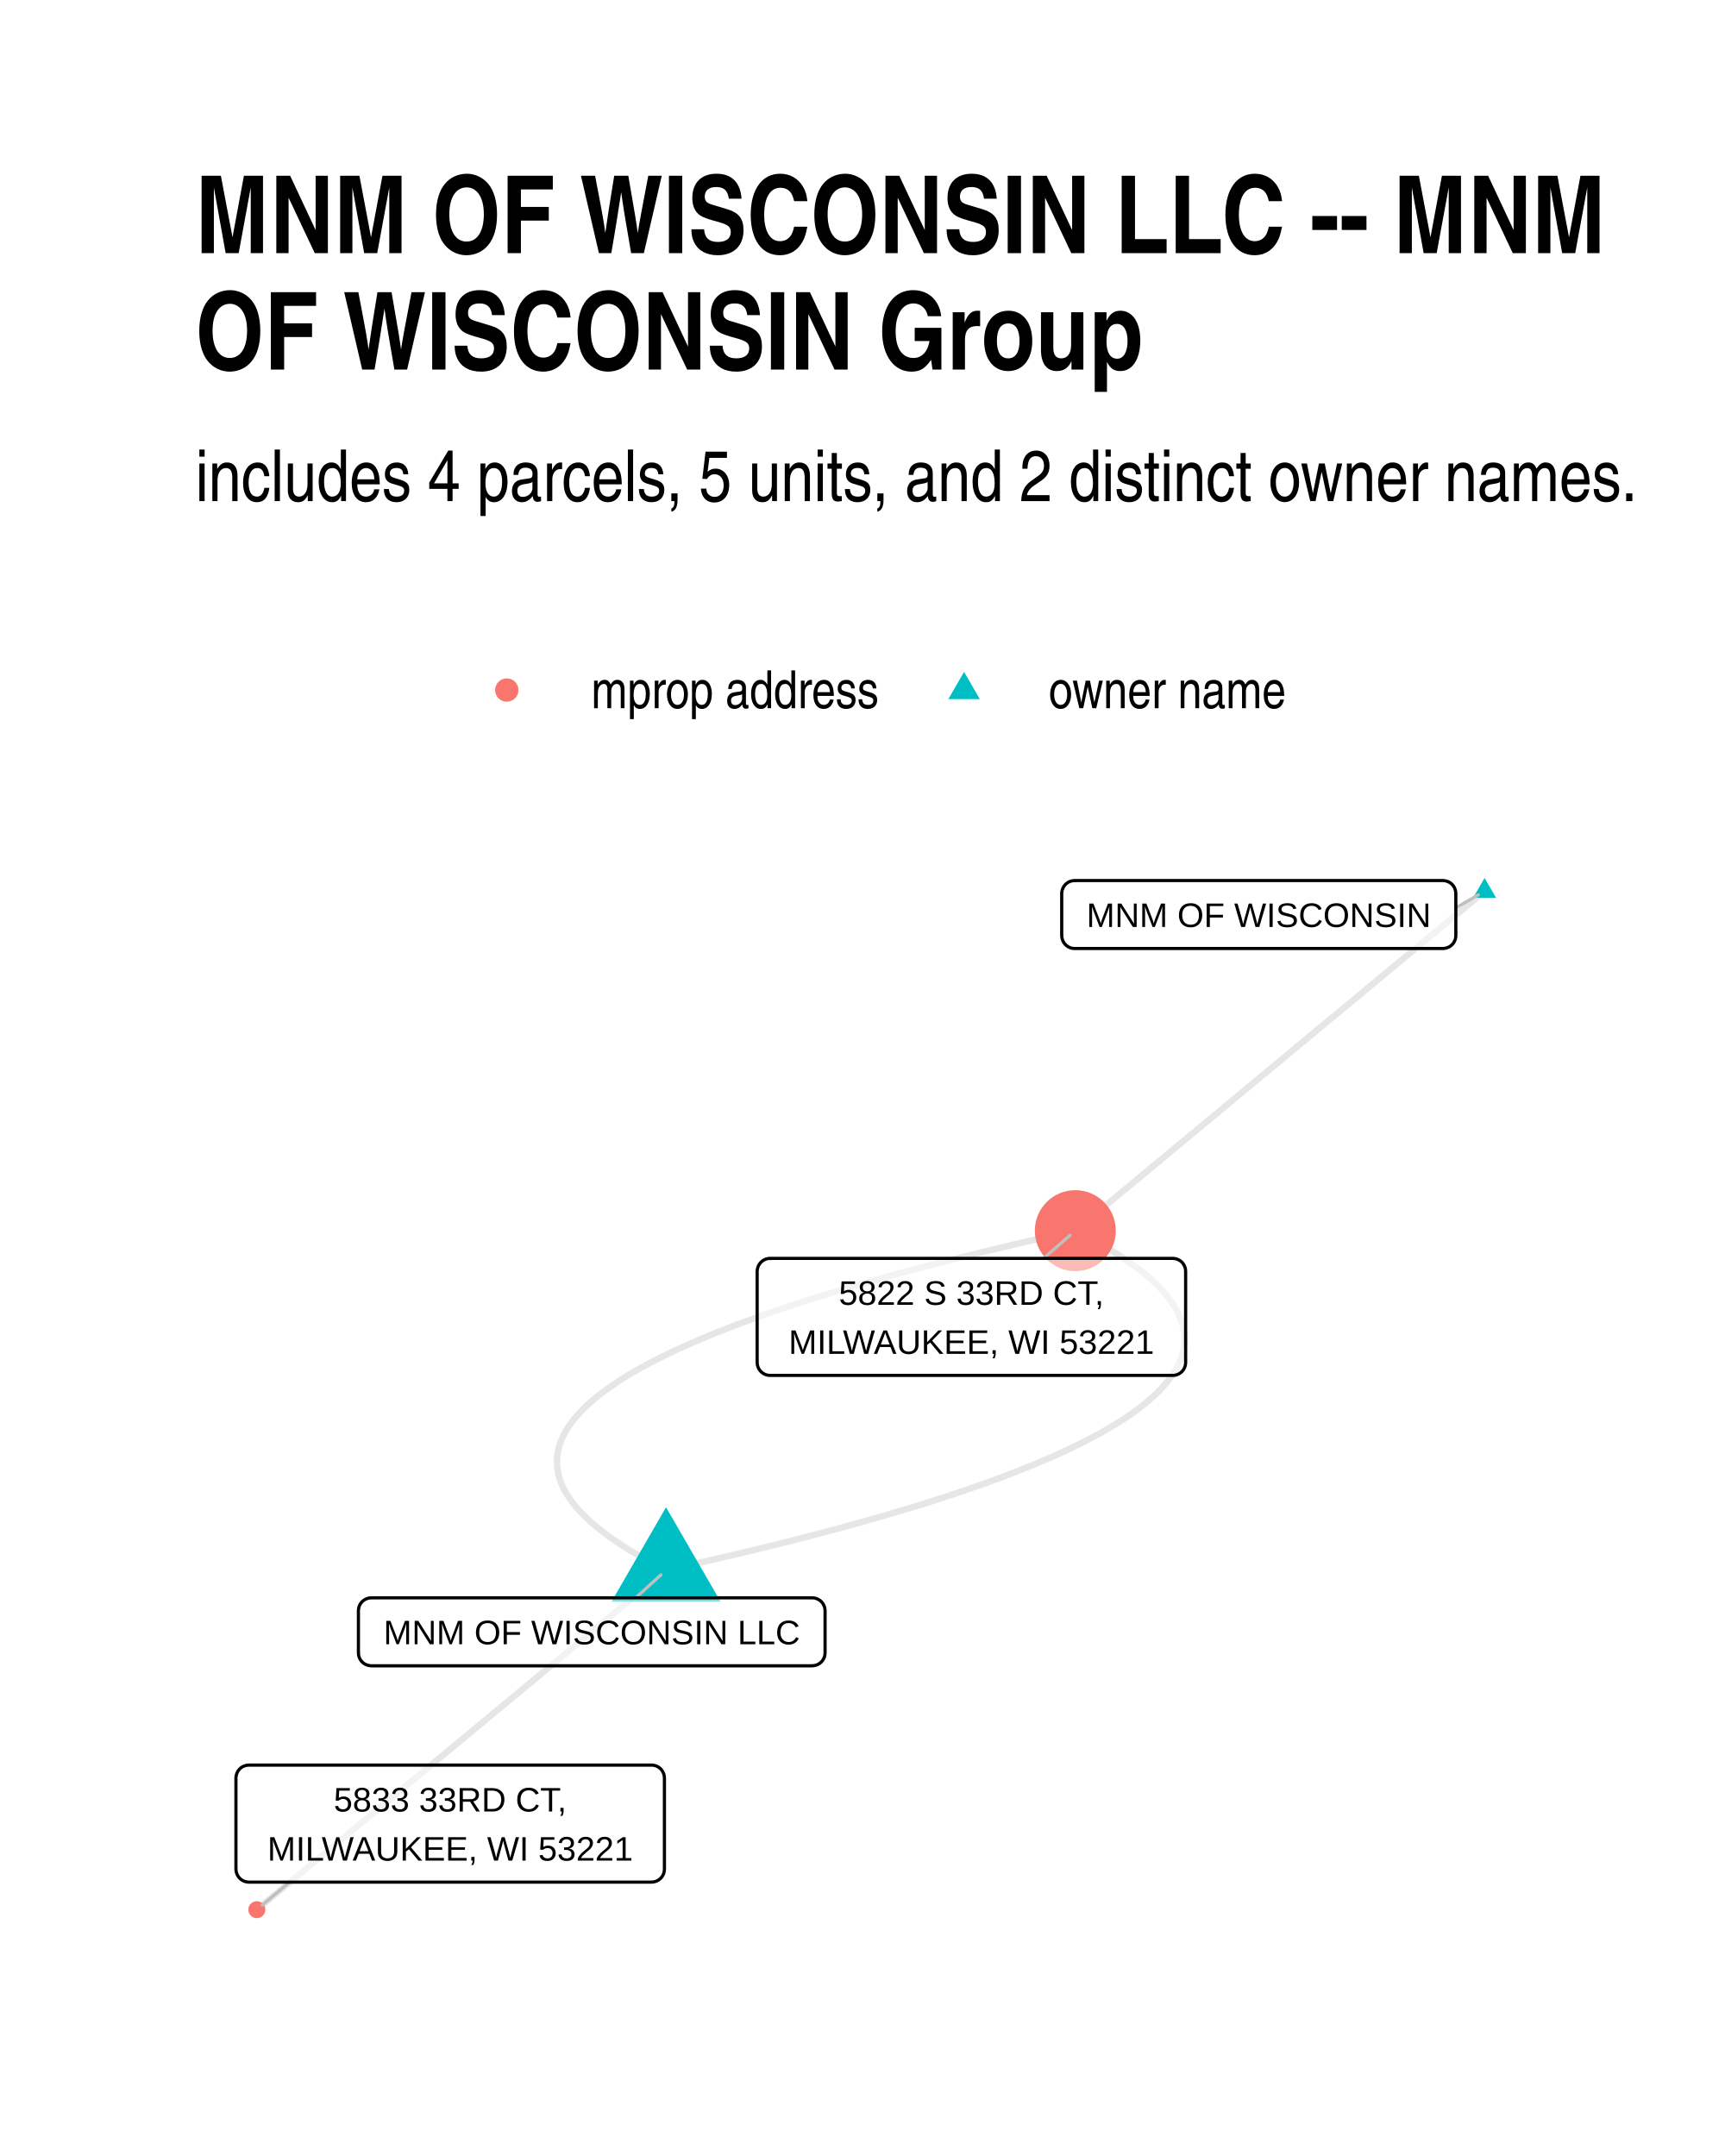
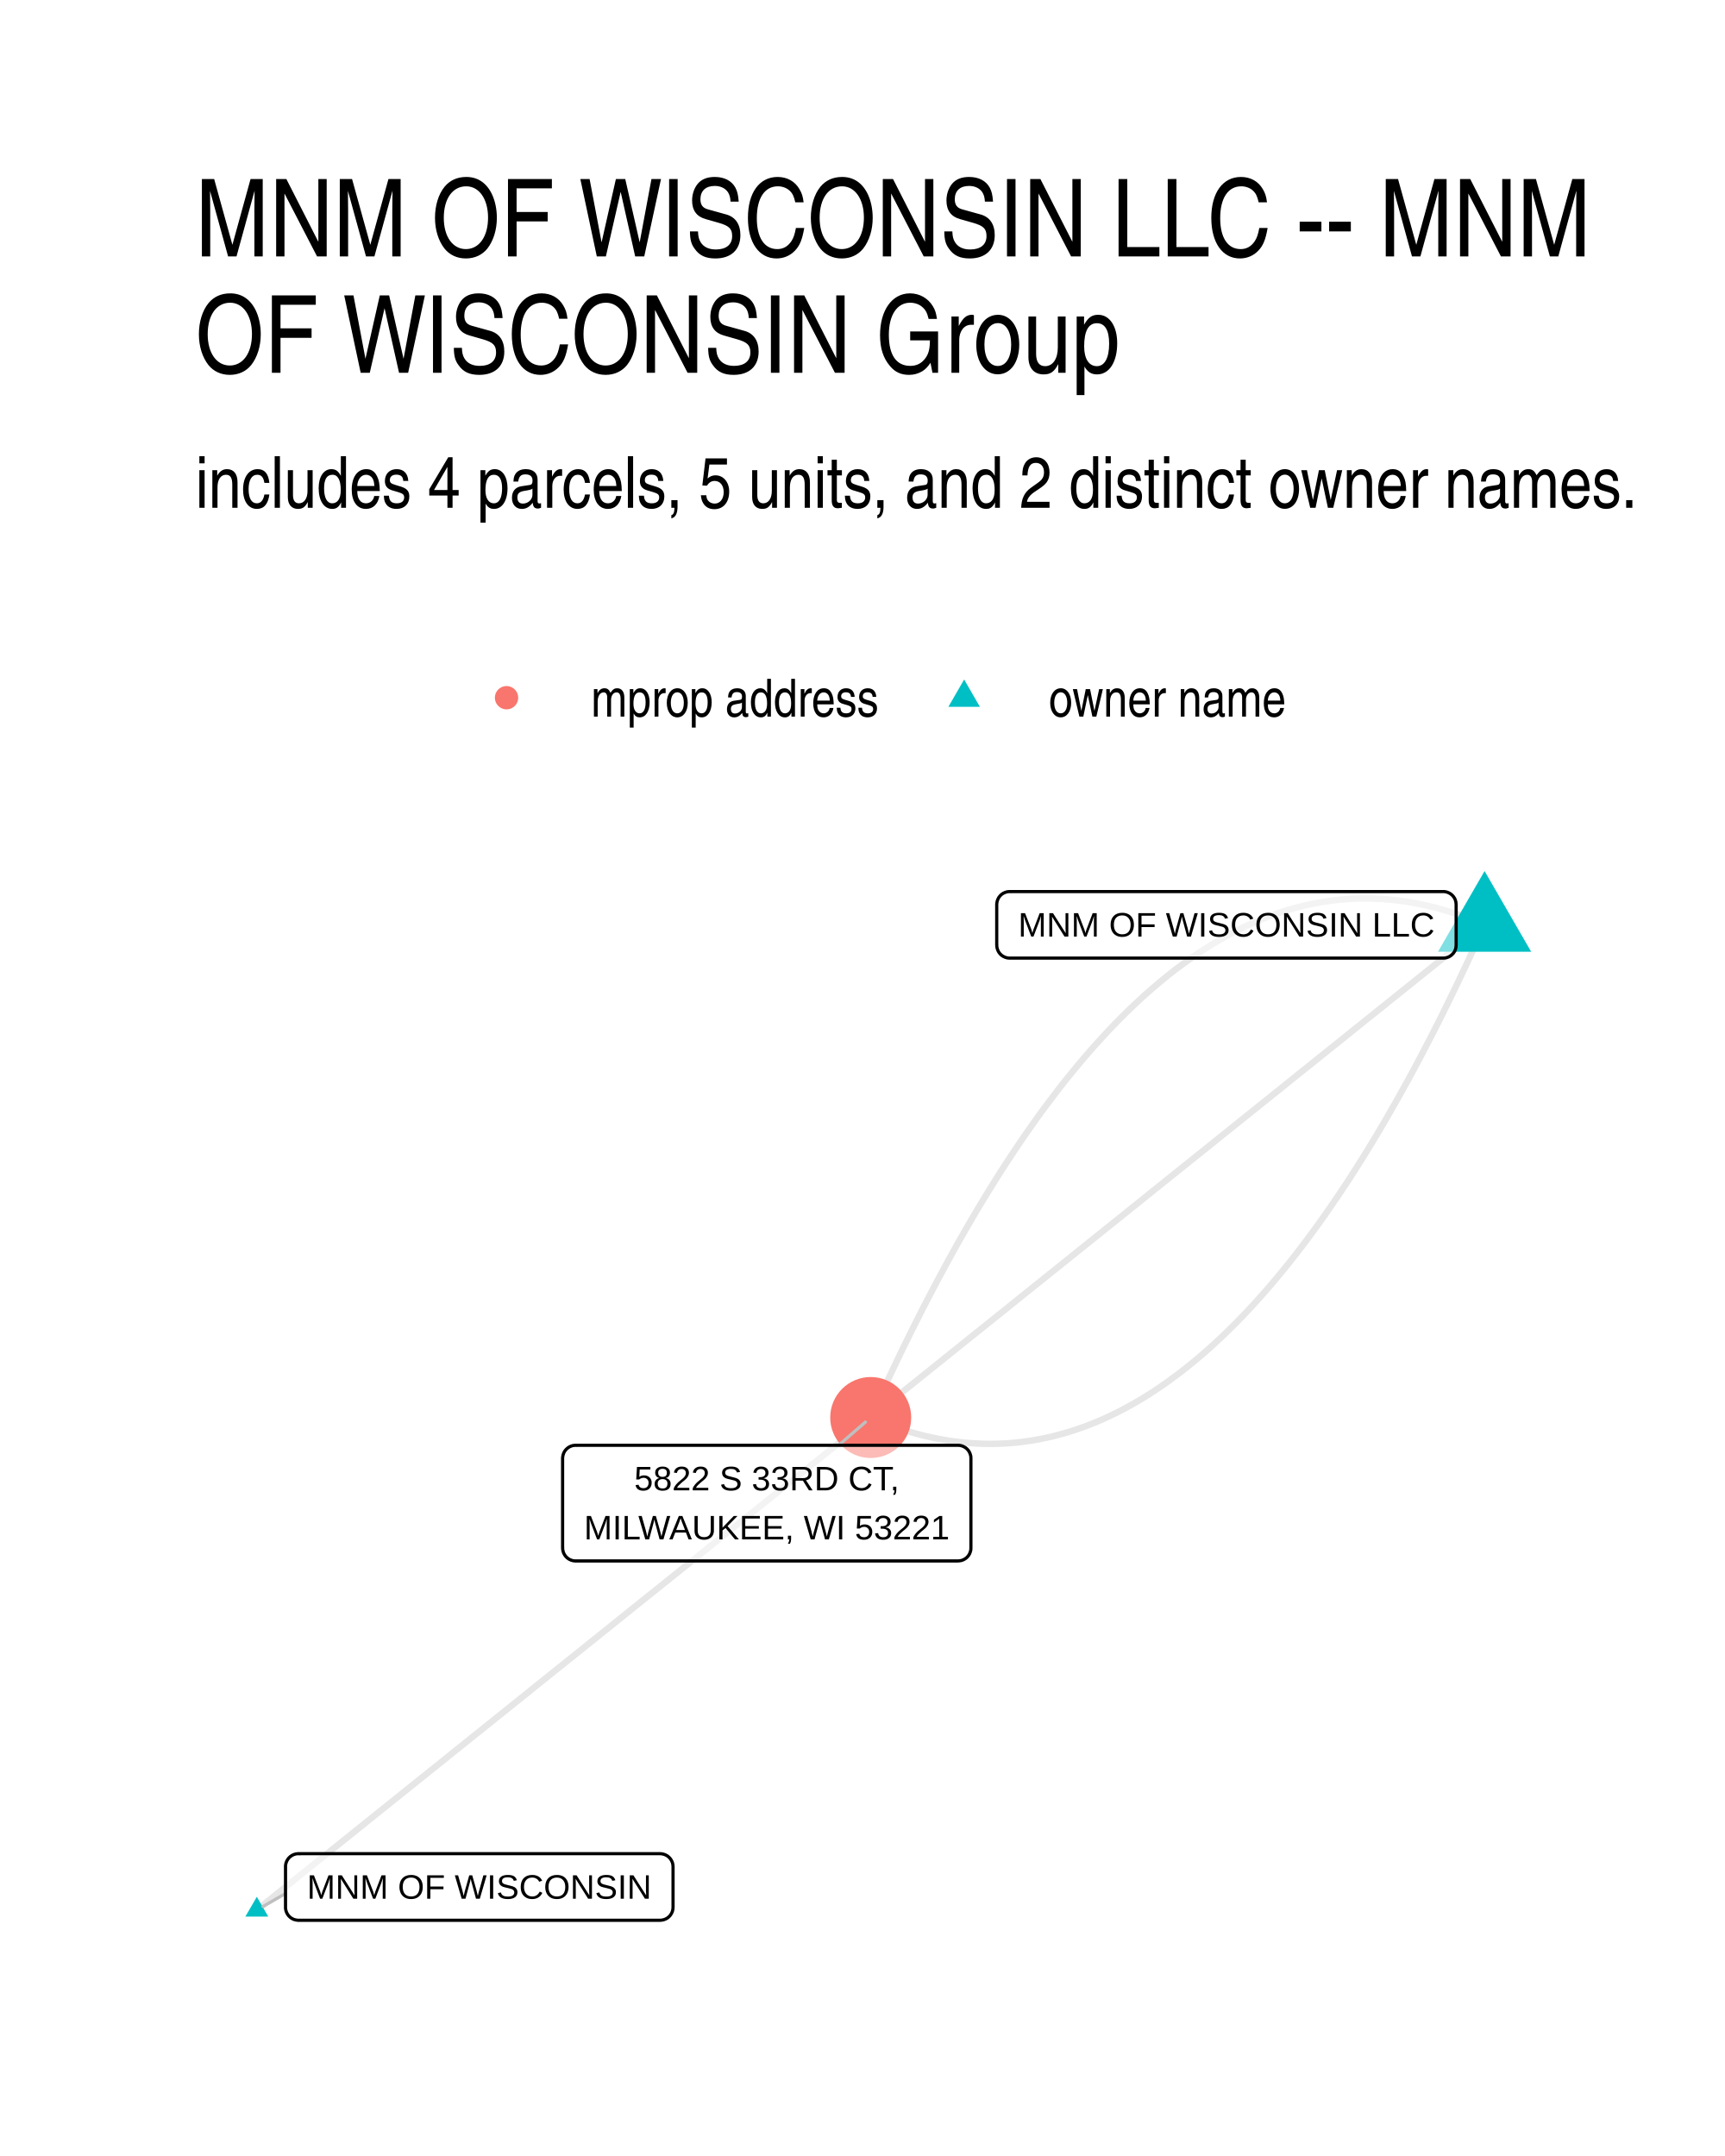
- <svg xmlns="http://www.w3.org/2000/svg" width="384" height="480" class="svglite" viewBox="0 0 288 360">
-   <defs>
-     <style>.svglite line,.svglite polyline,.svglite polygon,.svglite path,.svglite circle{fill:none;stroke:#000000;stroke-linecap:round;stroke-linejoin:round;stroke-miterlimit:10.00}.svglite text{white-space:pre}</style>
-   </defs>
-   <rect width="100%" height="100%" style="stroke-linecap:round;stroke-linejoin:round;stroke-miterlimit:10.00;stroke:none;fill:#FFFFFF" />
-   <defs>
-     <clipPath id="cpMC4wMHwyODguMDB8MC4wMHwzNjAuMDA=">
-       <path d="M0 0h288v360H0z" />
-     </clipPath>
-   </defs>
-   <g clip-path="url(#cpMC4wMHwyODguMDB8MC4wMHwzNjAuMDA=)">
-     <path d="M0 0h288v360H0z" style="stroke-width:1.07;stroke:none;fill:#FFFFFF" />
-   </g>
-   <defs>
-     <clipPath id="cpMzIuNjN8MjU4LjExfDE0MC4zMHwzMjcuMzc=">
-       <path d="M32.63 140.3h225.48v187.07H32.63z" />
-     </clipPath>
-   </defs>
-   <g clip-path="url(#cpMzIuNjN8MjU4LjExfDE0MC4zMHwzMjcuMzc=)">
-     <path d="m111.2 262.18 2.54-.56 2.49-.56 2.46-.56 2.42-.56 2.38-.56 2.34-.56 2.31-.56 2.27-.56 2.23-.56 2.19-.57 2.16-.56 2.11-.56 2.09-.56 2.04-.57 2-.56 1.97-.56 1.93-.57 1.9-.56 1.85-.56 1.82-.57 1.78-.56 1.74-.57 1.71-.56 1.66-.57 1.63-.57 1.6-.56 1.55-.57 1.52-.56 1.48-.57 1.44-.57 1.4-.57 1.37-.56 1.33-.57 1.29-.57 1.25-.57 1.22-.57 1.18-.57 1.14-.57 1.1-.57 1.07-.57 1.03-.57.99-.57.95-.57.92-.57.88-.57.84-.57.8-.57.76-.58.73-.57.69-.57.66-.57.61-.58.58-.57.54-.57.5-.58.46-.57.43-.58.39-.57.35-.58.32-.57.27-.58.24-.57.21-.58.16-.57.13-.58.08-.58.06-.58.01-.57-.02-.58-.07-.58-.1-.58-.13-.58-.18-.57-.21-.58-.25-.58-.28-.58-.33-.58-.36-.58-.4-.58-.44-.58-.47-.58-.52-.59-.55-.58-.58-.58-.63-.58-.66-.58-.7-.59-.74-.58-.78-.58-.81-.58-.85-.59-.89-.58-.92-.59-.97-.58-1-.58-1.04-.59-1.07-.59-1.12-.58-1.15-.59m68.33-56.68-.69.57-.69.57-.69.57-.69.58-.69.57-.69.57-.69.57-.69.58-.69.57-.69.57-.69.57-.69.58-.69.57-.69.57-.69.57-.69.58-.69.57-.69.57-.69.58-.69.57-.69.57-.69.57-.69.58-.69.57-.69.57-.69.57-.69.58-.69.57-.69.57-.69.57-.69.58-.69.57-.69.57-.69.57-.69.58-.69.57-.69.57-.7.57-.69.58-.69.57-.69.57-.69.58-.69.57-.69.57-.69.57-.69.58-.69.57-.69.57-.69.57-.69.58-.69.57-.69.57-.69.57-.69.58-.69.57-.69.57-.69.57-.69.58-.69.57-.69.57-.69.57-.69.58-.69.57-.69.57-.69.58-.69.57-.69.57-.69.57-.69.58-.69.57-.69.57-.69.57-.69.58-.69.57-.69.57-.69.57-.69.58-.69.57-.69.57-.69.57-.69.58-.69.57-.69.57-.69.57-.7.58-.69.57-.69.57-.69.58-.69.57-.69.57-.69.57-.69.58-.69.57-.69.57-.69.57-.69.58-.69.57-.69.57-.69.57" style="stroke-width:1.07;stroke:#000000;stroke-opacity:0.10;stroke-linecap:butt" />
-     <path d="m111.2 262.18-1.15-.58-1.11-.59-1.08-.59-1.04-.58-1-.58-.96-.59-.93-.58-.89-.59-.85-.58-.81-.58-.77-.59-.74-.58-.7-.58-.67-.58-.62-.59-.59-.58-.55-.58-.51-.58-.48-.58-.43-.58-.4-.58-.37-.58-.32-.58-.29-.58-.25-.58-.21-.58-.17-.58-.14-.58-.1-.58-.06-.57-.02-.58.01-.58.05-.58.09-.57.13-.58.16-.58.2-.57.24-.58.28-.57.31-.58.35-.57.39-.58.43-.57.47-.58.5-.57.54-.58.58-.57.61-.57.65-.57.69-.58.73-.57.77-.57.8-.57.84-.58.88-.57.91-.57.96-.57.99-.57 1.03-.57 1.06-.57 1.11-.57 1.14-.57 1.18-.57 1.21-.57 1.26-.56 1.29-.57 1.33-.57 1.36-.57 1.41-.57 1.44-.56 1.48-.57 1.52-.57 1.55-.56 1.59-.57 1.63-.57 1.67-.56 1.7-.57 1.75-.56 1.78-.57 1.81-.56 1.86-.57 1.89-.56 1.93-.56 1.97-.57 2.01-.56 2.04-.56 2.08-.57 2.12-.56 2.16-.56 2.19-.56 2.23-.56 2.27-.56 2.31-.57 2.34-.56 2.38-.56 2.42-.56 2.46-.56 2.49-.56 2.53-.56m-68.33 56.69-.69.57-.69.58-.69.57-.69.57-.69.57-.69.58-.69.57-.69.57-.69.57-.69.58-.69.57-.69.57-.69.58-.69.57-.69.57-.69.57-.69.58-.69.57-.69.57-.69.57-.69.58-.69.57-.69.57-.69.57-.69.58-.69.57-.69.57-.69.57-.69.58-.69.57-.69.57-.69.57-.69.58-.69.57-.69.57-.69.58-.69.57-.69.57-.69.57-.69.58-.69.57-.69.57-.69.57-.69.58-.69.57-.69.57-.69.57-.69.58-.69.57-.69.57-.7.57-.69.58-.69.57-.69.57-.69.57-.69.58-.69.57-.69.57-.69.58-.69.57-.69.57-.69.57-.69.58-.69.57-.69.57-.69.57-.69.58-.69.57-.69.57-.69.57-.69.58-.69.57-.69.57-.69.57-.69.58-.69.57-.69.57-.69.57-.69.58-.69.57-.69.57-.69.57-.69.58-.69.57-.69.57-.69.58-.69.57-.69.57-.69.57-.69.58-.69.57-.69.57-.69.57-.69.58-.69.57-.69.57-.69.57-.69.58-.69.57" style="stroke-width:1.07;stroke:#000000;stroke-opacity:0.10;stroke-linecap:butt" />
-     <path d="m111.2 251.67 9.1 15.76h-18.2zM247.86 146.6l1.92 3.31h-3.83z" style="stroke-width:0.71;stroke:none;fill:#00BFC4" />
-     <circle cx="179.53" cy="205.49" r="6.76" style="stroke-width:0.71;stroke:none;fill:#F8766D" />
-     <circle cx="42.88" cy="318.87" r="1.42" style="stroke-width:0.71;stroke:none;fill:#F8766D" />
-     <path d="m106.13 266.8 4.22-3.84m132.71-111.37 3.76-2.18m-72.6 60.71 4.44-3.86M48.34 314.27l-4.57 3.85" style="stroke-width:0.53;stroke:#BFBFBF" />
-     <path d="M62 278.15h73.59l-.09-.01.35-.01.34-.07.33-.12.3-.18.27-.22.23-.26.18-.29.14-.32.08-.34.03-.34h0v-7.03h0l-.03-.35-.08-.34-.14-.32-.18-.29-.23-.26-.27-.22-.3-.17-.33-.13-.34-.07-.26-.01H62l.26.01-.35-.01-.34.04-.34.1-.31.15-.29.19-.25.25-.21.27-.16.31-.11.33-.05.34-.01.18v7.03l.01-.18v.35l.05.34.11.33.16.31.21.28.25.24.29.2.31.14.34.1.34.04z" style="stroke-width:0.53;fill:#FFFFFF;fill-opacity:0.50" />
-     <text x="98.8" y="274.55" lengthAdjust="spacingAndGlyphs" style="font-size:5.69px;font-family:&quot;Liberation Sans&quot;" text-anchor="middle" textLength="70.71">MNM OF WISCONSIN LLC</text>
-     <path d="M179.42 158.38h61.48-.09l.35-.02.34-.07.32-.12.31-.17.26-.22.24-.26.18-.3.14-.32.08-.33.03-.35h0v-7.03h0l-.03-.34-.08-.34-.14-.32-.18-.3-.24-.26-.26-.22-.31-.17-.32-.12-.34-.07-.26-.02h-61.48l.27.02-.35-.02-.35.05-.33.09-.32.15-.28.2-.25.24-.21.28-.16.31-.11.32-.06.35-.01.17v7.03l.01-.17v.34l.06.35.11.33.16.3.21.28.25.24.28.2.32.15.33.1.35.04z" style="stroke-width:0.53;fill:#FFFFFF;fill-opacity:0.50" />
-     <text x="210.16" y="154.78" lengthAdjust="spacingAndGlyphs" style="font-size:5.69px;font-family:&quot;Liberation Sans&quot;" text-anchor="middle" textLength="58.59">MNM OF WISCONSIN</text>
-     <path d="M128.57 229.66h67.22-.09l.35-.01.34-.07.33-.13.3-.17.27-.22.23-.26.18-.29.14-.32.08-.34.03-.35h0v-15.22h0l-.03-.35-.08-.33-.14-.32-.18-.3-.23-.26-.27-.22-.3-.17-.33-.13-.34-.06-.26-.02h-67.22l.26.02-.34-.02-.35.04-.33.1-.32.15-.28.2-.25.24-.21.28-.16.3-.11.33-.06.35-.01.17v15.22l.01-.17v.35l.06.34.11.33.16.31.21.27.25.24.28.2.32.15.33.1.35.04z" style="stroke-width:0.53;fill:#FFFFFF;fill-opacity:0.50" />
-     <text x="162.18" y="217.87" lengthAdjust="spacingAndGlyphs" style="font-size:5.69px;font-family:&quot;Liberation Sans&quot;" text-anchor="middle" textLength="48.35">5822 S 33RD CT,</text>
-     <text x="162.18" y="226.06" lengthAdjust="spacingAndGlyphs" style="font-size:5.69px;font-family:&quot;Liberation Sans&quot;" text-anchor="middle" textLength="64.34">MILWAUKEE, WI 53221</text>
-     <path d="M41.55 314.27h67.22-.08l.34-.02.34-.07.33-.12.3-.18.27-.22.23-.26.18-.29.14-.32.08-.34.03-.34h0v-15.22h0l-.03-.35-.08-.34-.14-.32-.18-.29-.23-.26-.27-.22-.3-.18-.33-.12-.34-.07-.26-.01H41.55l.26.01-.34-.01-.35.04-.33.1-.32.14-.28.2-.25.24-.21.28-.16.31-.11.33-.06.34-.01.18v15.22l.01-.18v.35l.06.34.11.33.16.31.21.28.25.24.28.2.32.15.33.09.35.05z" style="stroke-width:0.53;fill:#FFFFFF;fill-opacity:0.50" />
-     <text x="75.16" y="302.47" lengthAdjust="spacingAndGlyphs" style="font-size:5.69px;font-family:&quot;Liberation Sans&quot;" text-anchor="middle" textLength="42.93">5833 33RD CT,</text>
-     <text x="75.16" y="310.67" lengthAdjust="spacingAndGlyphs" style="font-size:5.69px;font-family:&quot;Liberation Sans&quot;" text-anchor="middle" textLength="64.34">MILWAUKEE, WI 53221</text>
-   </g>
-   <g clip-path="url(#cpMC4wMHwyODguMDB8MC4wMHwzNjAuMDA=)">
-     <circle cx="84.61" cy="115.22" r="1.95" style="stroke-width:0.71;stroke:none;fill:#F8766D" />
-     <path d="m160.96 112.18 2.63 4.56h-5.26z" style="stroke-width:0.71;stroke:none;fill:#00BFC4" />
-     <text x="98.72" y="118.25" lengthAdjust="spacingAndGlyphs" style="font-size:8.80px;font-family:&quot;Liberation Sans Narrow&quot;" textLength="48.12">mprop address</text>
-     <text x="175.08" y="118.25" lengthAdjust="spacingAndGlyphs" style="font-size:8.80px;font-family:&quot;Liberation Sans Narrow&quot;" textLength="39.69">owner name</text>
-     <text x="32.63" y="83.67" lengthAdjust="spacingAndGlyphs" style="font-size:12.00px;font-family:&quot;Liberation Sans Narrow&quot;" textLength="241.29">includes 4 parcels, 5 units, and 2 distinct owner names.</text>
-     <text x="32.63" y="42.27" lengthAdjust="spacingAndGlyphs" style="font-size:18.00px;font-weight:bold;font-family:&quot;Liberation Sans Narrow&quot;" textLength="235.3">MNM OF WISCONSIN LLC -- MNM</text>
-     <text x="32.63" y="61.71" lengthAdjust="spacingAndGlyphs" style="font-size:18.00px;font-weight:bold;font-family:&quot;Liberation Sans Narrow&quot;" textLength="158.25">OF WISCONSIN Group</text>
+ <svg xmlns="http://www.w3.org/2000/svg" width="384" height="480" viewBox="0 0 288 360">
+   <g class="svglite">
+     <defs>
+       <style>.svglite line,.svglite polyline,.svglite polygon,.svglite path,.svglite circle{fill:none;stroke:#000000;stroke-linecap:round;stroke-linejoin:round;stroke-miterlimit:10.00}.svglite text{white-space:pre}.svglite g.glyphgroup path{fill:inherit;stroke:none}</style>
+     </defs>
+     <rect width="100%" height="100%" style="stroke-linecap:round;stroke-linejoin:round;stroke-miterlimit:10.00;stroke:none;fill:#FFFFFF" />
+     <defs>
+       <clipPath id="cpMC4wMHwyODguMDB8MC4wMHwzNjAuMDA=">
+         <path d="M0 0h288v360H0z" />
+       </clipPath>
+     </defs>
+     <g clip-path="url(#cpMC4wMHwyODguMDB8MC4wMHwzNjAuMDA=)">
+       <path d="M0 0h288v360H0z" style="stroke-width:1.07;stroke:none;fill:#FFFFFF" />
+     </g>
+     <defs>
+       <clipPath id="cpMzIuNjN8MjU4LjExfDE0MS41OHwzMjcuMzc=">
+         <path d="M32.63 141.58h225.48v185.8H32.63z" />
+       </clipPath>
+     </defs>
+     <g clip-path="url(#cpMzIuNjN8MjU4LjExfDE0MS41OHwzMjcuMzc=)">
+       <path d="m247.86 154.43-1.1-.47-1.11-.45-1.1-.42-1.11-.39-1.1-.36-1.1-.34-1.1-.31-1.09-.28-1.1-.26-1.09-.23-1.1-.21-1.09-.18-1.09-.15-1.09-.12-1.08-.1-1.09-.07-1.08-.05-1.08-.02-1.08.01-1.08.03-1.08.07-1.08.08-1.07.12-1.08.14-1.07.16-1.07.2-1.07.22-1.07.24-1.06.28-1.07.3-1.06.32-1.06.36-1.06.38-1.06.4-1.06.43-1.05.46-1.06.49-1.05.51-1.05.54-1.05.57-1.05.59-1.05.62-1.04.64-1.05.67-1.04.7-1.04.73-1.04.75-1.04.77-1.04.81-1.03.83-1.03.86-1.04.88-1.03.91-1.03.94-1.02.96-1.03.99-1.03 1.02-1.02 1.04-1.02 1.07-1.02 1.1-1.02 1.12-1.02 1.15-1.02 1.18-1.01 1.2-1.01 1.23-1.02 1.26-1.01 1.28-1 1.31-1.01 1.33-1.01 1.36-1 1.39-1 1.42-1.01 1.44-1 1.47-.99 1.49-1 1.52-1 1.55-.99 1.58-.99 1.6-1 1.63-.99 1.65-.98 1.68-.99 1.71-.99 1.73-.98 1.76-.98 1.79-.98 1.81-.98 1.84-.98 1.87-.98 1.89-.97 1.92-.98 1.95-.97 1.97-.97 2-.97 2.03-.97 2.05-.96 2.08-.97 2.1-.96 2.14M42.88 318.93l1.03-.83 1.04-.83 1.03-.84 1.04-.83 1.03-.83 1.04-.83 1.03-.83 1.04-.83 1.03-.83 1.04-.83 1.04-.83 1.03-.83 1.04-.83 1.03-.83 1.04-.83 1.03-.83 1.04-.84 1.03-.83 1.04-.83 1.03-.83 1.04-.83 1.03-.83 1.04-.83 1.03-.83 1.04-.83 1.03-.83 1.04-.83 1.03-.83 1.04-.83 1.04-.83 1.03-.84 1.04-.83 1.03-.83 1.04-.83 1.03-.83 1.04-.83 1.03-.83 1.04-.83 1.03-.83 1.04-.83 1.03-.83 1.04-.83 1.03-.83 1.04-.83 1.03-.84 1.04-.83 1.04-.83 1.03-.83 1.04-.83 1.03-.83 1.04-.83 1.03-.83 1.04-.83 1.03-.83 1.04-.83 1.03-.83 1.04-.83 1.03-.83 1.04-.84 1.03-.83 1.04-.83 1.03-.83 1.04-.83 1.04-.83 1.03-.83 1.04-.83 1.03-.83 1.04-.83 1.03-.83 1.04-.83 1.03-.83 1.04-.83 1.03-.84 1.04-.83 1.03-.83 1.04-.83 1.03-.83 1.04-.83 1.03-.83 1.04-.83 1.04-.83 1.03-.83 1.04-.83 1.03-.83 1.04-.83 1.03-.83 1.04-.84 1.03-.83 1.04-.83 1.03-.83 1.04-.83 1.03-.83 1.04-.83 1.03-.83 1.04-.83 1.03-.83 1.04-.83 1.04-.83 1.03-.83" style="stroke-width:1.07;stroke:#000000;stroke-opacity:0.10;stroke-linecap:butt" />
+       <path d="m247.86 154.43-1.03.83-1.04.83-1.03.83-1.04.83-1.03.83-1.04.83-1.03.83-1.04.83-1.03.83-1.04.83-1.04.84-1.03.83-1.04.83-1.03.83-1.04.83-1.03.83-1.04.83-1.03.83-1.04.83-1.03.83-1.04.83-1.03.84-1.04.83-1.03.83-1.04.83-1.03.83-1.04.83-1.03.83-1.04.83-1.04.83-1.03.83-1.04.83-1.03.84-1.04.83-1.03.83-1.04.83-1.03.83-1.04.83-1.03.83-1.04.83-1.03.83-1.04.83-1.03.83-1.04.84-1.03.83-1.04.83-1.04.83-1.03.83-1.04.83-1.03.83-1.04.83-1.03.83-1.04.83-1.03.83-1.04.84-1.03.83-1.04.83-1.03.83-1.04.83-1.03.83-1.04.83-1.03.83-1.04.83-1.03.83-1.04.83-1.04.84-1.03.83-1.04.83-1.03.83-1.04.83-1.03.83-1.04.83-1.03.83-1.04.83-1.03.83-1.04.83-1.03.84-1.04.83-1.03.83-1.04.83-1.03.83-1.04.83-1.04.83-1.03.83-1.04.83-1.03.83-1.04.84-1.03.83-1.04.83-1.03.83-1.04.83-1.03.83-1.04.83-1.03.83-1.04.83-1.03.83-1.04.83-1.03.84-1.04.83" style="stroke-width:1.07;stroke:#000000;stroke-opacity:0.10;stroke-linecap:butt" />
+       <path d="m247.86 154.43-.96 2.13-.97 2.1-.96 2.08-.97 2.05-.97 2.03-.97 2-.97 1.97-.97 1.95-.98 1.92-.98 1.89-.97 1.87-.98 1.84-.98 1.81-.99 1.79-.98 1.76-.99 1.73-.98 1.71-.99 1.68-.99 1.66-.99 1.62-.99 1.6-1 1.58-.99 1.55-1 1.52-1 1.49-1 1.47-1 1.44-1 1.42-1.01 1.39-1.01 1.36-1 1.33-1.01 1.31-1.01 1.29-1.01 1.25-1.02 1.23-1.01 1.2-1.02 1.18-1.02 1.15-1.01 1.12-1.02 1.1-1.03 1.07-1.02 1.04-1.03 1.02-1.02.99-1.03.96-1.03.94-1.03.91-1.03.88-1.04.86-1.03.83-1.04.81-1.04.77-1.04.76-1.04.72-1.04.7-1.04.67-1.05.65-1.05.61-1.05.6-1.05.56-1.05.54-1.05.51-1.05.49-1.06.46-1.06.43-1.06.41-1.06.37-1.06.36-1.06.32-1.07.3-1.06.28-1.07.24-1.07.22-1.07.2-1.07.16-1.07.15-1.08.11-1.08.09-1.07.06-1.08.03-1.08.01-1.09-.02-1.08-.05-1.09-.07-1.08-.1-1.09-.12-1.09-.15-1.09-.18-1.09-.21-1.1-.23-1.09-.25-1.1-.29-1.1-.31-1.1-.34-1.1-.36-1.1-.39-1.11-.42-1.1-.44-1.11-.47" style="stroke-width:1.07;stroke:#000000;stroke-opacity:0.10;stroke-linecap:butt" />
+       <path d="m247.86 145.44 7.78 13.48h-15.56zM42.88 316.72l1.91 3.31h-3.83z" style="stroke-width:0.71;stroke:none;fill:#00BFC4" />
+       <circle cx="145.37" cy="236.69" r="6.76" style="stroke-width:0.71;stroke:none;fill:#F8766D" />
+       <path d="m47.67 316.17-3.75 2.16m96.09-77 4.48-3.88" style="stroke-width:0.53;stroke:#BFBFBF" />
+       <path d="M168.57 159.98h72.38-.08l.34-.01.34-.07.33-.12.3-.18.27-.22.23-.26.19-.29.13-.32.08-.34.03-.35h0v-6.79h0l-.03-.35-.08-.34-.13-.32-.19-.29-.23-.26-.27-.22-.3-.17-.33-.13-.34-.07-.26-.01h-72.38l.26.01-.34-.01-.35.04-.33.1-.32.15-.28.19-.25.24-.21.28-.16.31-.11.33-.06.34-.01.18v6.79l.01-.17v.35l.06.34.11.33.16.31.21.28.25.24.28.19.32.15.33.1.35.04z" style="stroke-width:0.53;fill:#FFFFFF;fill-opacity:0.50" />
+       <text x="204.76" y="156.38" lengthAdjust="spacingAndGlyphs" style="font-size:5.69px;font-family:&quot;Liberation Sans&quot;" text-anchor="middle" textLength="69.5">MNM OF WISCONSIN LLC</text>
+       <path d="M49.83 320.64h60.38-.09l.35-.02.34-.07.32-.12.3-.17.27-.22.23-.26.19-.3.14-.32.08-.34.03-.34h0v-6.8h0l-.03-.35-.08-.33-.14-.32-.19-.3-.23-.26-.27-.22-.3-.17-.32-.12-.34-.07-.26-.02H49.83l.26.02-.35-.02-.34.04-.34.1-.31.15-.29.2-.25.24-.21.28-.16.3-.11.33-.06.35v6.97-.18.35l.06.34.11.33.16.31.21.28.25.24.29.2.31.15.34.09.34.05z" style="stroke-width:0.53;fill:#FFFFFF;fill-opacity:0.50" />
+       <text x="80.02" y="317.04" lengthAdjust="spacingAndGlyphs" style="font-size:5.69px;font-family:&quot;Liberation Sans&quot;" text-anchor="middle" textLength="57.5">MNM OF WISCONSIN</text>
+       <path d="M96.09 260.64h63.85-.08l.34-.02.34-.06.33-.13.3-.17.27-.22.23-.26.19-.3.13-.32.09-.33.02-.35h0v-14.99h0l-.02-.35-.09-.33-.13-.32-.19-.3-.23-.26-.27-.22-.3-.17-.33-.13-.34-.07-.26-.01H96.09l.26.01-.34-.01-.35.04-.33.1-.32.15-.28.2-.25.24-.21.27-.16.31-.11.33-.06.35-.01.17v14.99l.01-.17v.34l.06.35.11.33.16.3.21.28.25.24.28.2.32.15.33.1.35.04z" style="stroke-width:0.53;fill:#FFFFFF;fill-opacity:0.50" />
+       <text x="128.02" y="248.85" lengthAdjust="spacingAndGlyphs" style="font-size:5.69px;font-family:&quot;Liberation Sans&quot;" text-anchor="middle" textLength="44.22">5822 S 33RD CT,</text>
+       <text x="128.02" y="257.04" lengthAdjust="spacingAndGlyphs" style="font-size:5.69px;font-family:&quot;Liberation Sans&quot;" text-anchor="middle" textLength="60.97">MILWAUKEE, WI 53221</text>
+     </g>
+     <g clip-path="url(#cpMC4wMHwyODguMDB8MC4wMHwzNjAuMDA=)">
+       <circle cx="84.57" cy="116.5" r="1.95" style="stroke-width:0.71;stroke:none;fill:#F8766D" />
+       <path d="m160.97 113.46 2.63 4.56h-5.26z" style="stroke-width:0.71;stroke:none;fill:#00BFC4" />
+       <text x="98.69" y="119.66" lengthAdjust="spacingAndGlyphs" style="font-size:8.80px;font-weight:0;font-family:&quot;Nimbus Sans Narrow&quot;" textLength="48.16">mprop address</text>
+       <text x="175.09" y="119.66" lengthAdjust="spacingAndGlyphs" style="font-size:8.80px;font-weight:0;font-family:&quot;Nimbus Sans Narrow&quot;" textLength="39.72">owner name</text>
+       <text x="32.63" y="84.79" lengthAdjust="spacingAndGlyphs" style="font-size:12.00px;font-weight:0;font-family:&quot;Nimbus Sans Narrow&quot;" textLength="241.17">includes 4 parcels, 5 units, and 2 distinct owner names.</text>
+       <text x="32.63" y="42.81" lengthAdjust="spacingAndGlyphs" style="font-size:18.00px;font-weight:0;font-family:&quot;Nimbus Sans Narrow&quot;" textLength="235.34">MNM OF WISCONSIN LLC -- MNM</text>
+       <text x="32.63" y="62.25" lengthAdjust="spacingAndGlyphs" style="font-size:18.00px;font-weight:0;font-family:&quot;Nimbus Sans Narrow&quot;" textLength="158.28">OF WISCONSIN Group</text>
+     </g>
  </g>
</svg>
